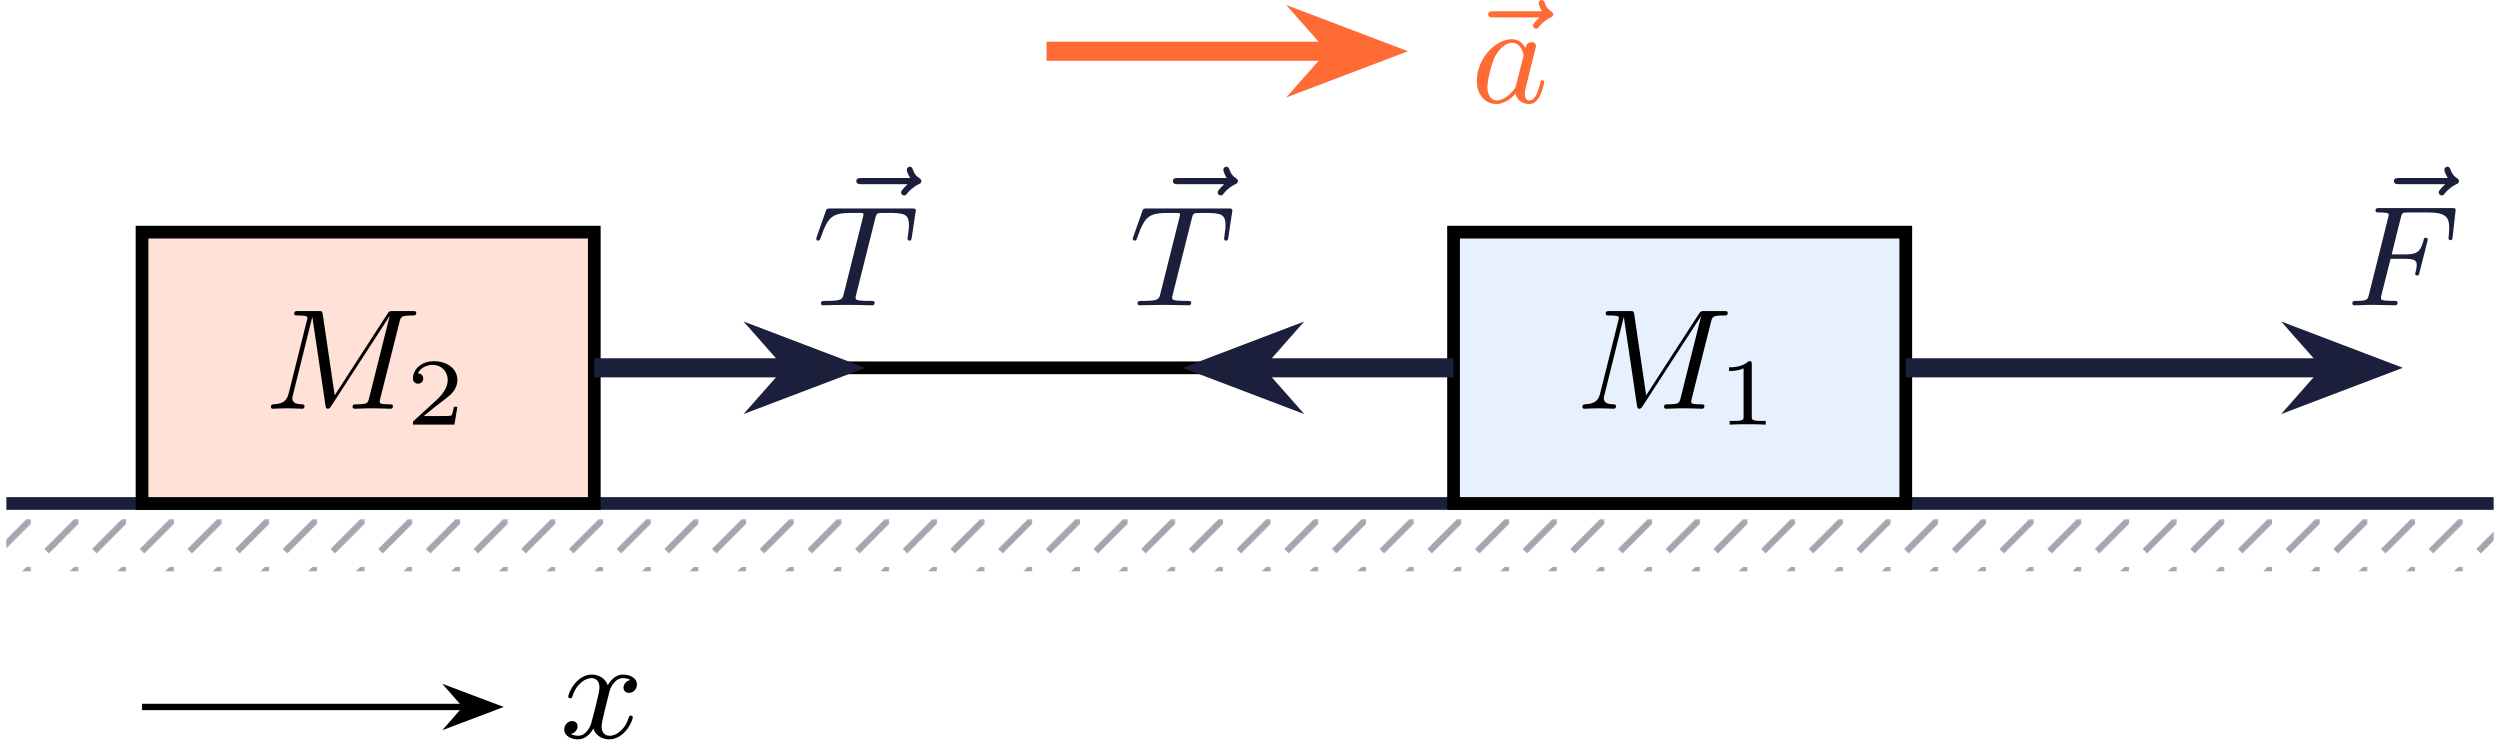
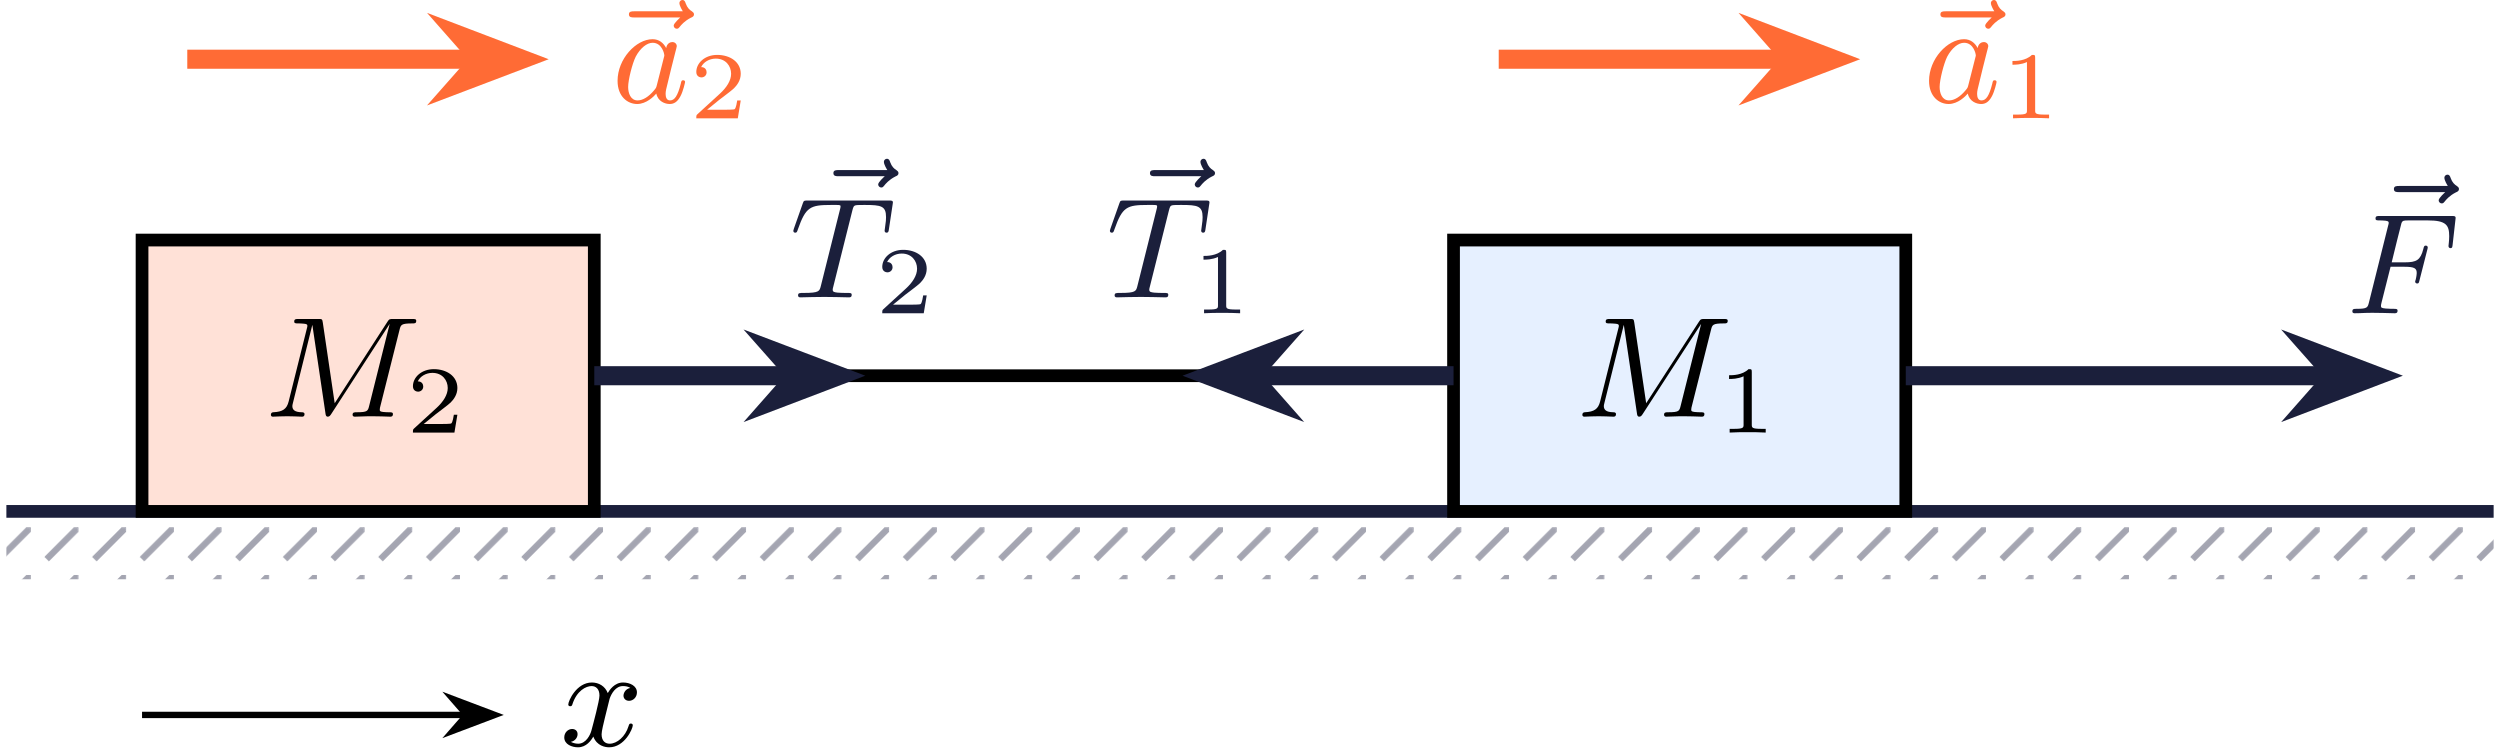
- <svg xmlns="http://www.w3.org/2000/svg" xmlns:xlink="http://www.w3.org/1999/xlink" version="1.1" width="203.714pt" height="60.247pt" viewBox="-70.008 -66.692 156.703 46.344">
+ <svg xmlns="http://www.w3.org/2000/svg" xmlns:xlink="http://www.w3.org/1999/xlink" version="1.1" width="203.714pt" height="60.894pt" viewBox="-70.008 -66.692 156.703 46.842">
  <defs>
-     <pattern id="pat0-a4a5b1" x="-.996" y="-.996" width="2.989" height="2.989" viewBox="-.996 -.996 2.989 2.989" patternUnits="userSpaceOnUse" patternTransform="matrix(1 0 0 -1 -61.105 -35.1334)" overflow="visible">
+     <pattern id="pat0-a4a5b1" x="-.996" y="-.996" width="2.989" height="2.989" viewBox="-.996 -.996 2.989 2.989" patternUnits="userSpaceOnUse" patternTransform="matrix(1 0 0 -1 -61.105 -34.6352)" overflow="visible">
      <clipPath id="pc0">
        <rect x="-.996" y="-.996" width="4.981" height="4.981" />
      </clipPath>
      <g clip-path="url(#pc0)">
        <path d="M0 0L3.09 3.09" stroke="#a4a5b1" fill="none" stroke-width=".399" stroke-miterlimit="10" />
      </g>
    </pattern>
    <path id="g1-49" d="M2.146-3.796C2.146-3.975 2.122-3.975 1.943-3.975C1.548-3.593 .938-3.593 .723-3.593V-3.359C.879-3.359 1.273-3.359 1.632-3.527V-.508C1.632-.311 1.632-.233 1.016-.233H.759V0C1.088-.024 1.554-.024 1.889-.024S2.69-.024 3.019 0V-.233H2.762C2.146-.233 2.146-.311 2.146-.508V-3.796Z" />
    <path id="g1-50" d="M3.216-1.118H2.995C2.983-1.034 2.923-.64 2.833-.574C2.792-.538 2.307-.538 2.224-.538H1.106L1.871-1.16C2.074-1.321 2.606-1.704 2.792-1.883C2.971-2.062 3.216-2.367 3.216-2.792C3.216-3.539 2.54-3.975 1.739-3.975C.968-3.975 .43-3.467 .43-2.905C.43-2.6 .687-2.564 .753-2.564C.903-2.564 1.076-2.672 1.076-2.887C1.076-3.019 .998-3.21 .735-3.21C.873-3.515 1.237-3.742 1.65-3.742C2.277-3.742 2.612-3.276 2.612-2.792C2.612-2.367 2.331-1.931 1.913-1.548L.496-.251C.436-.191 .43-.185 .43 0H3.031L3.216-1.118Z" />
    <path id="g0-70" d="M2.789-2.914H3.667C4.304-2.914 4.429-2.806 4.429-2.52C4.429-2.493 4.42-2.331 4.367-2.116C4.331-2.008 4.331-2 4.331-1.982C4.331-1.946 4.358-1.865 4.456-1.865S4.564-1.91 4.6-2.053L5.093-3.99C5.102-4.026 5.12-4.08 5.12-4.125C5.12-4.178 5.084-4.241 4.994-4.241C4.896-4.241 4.878-4.178 4.842-4.026C4.663-3.327 4.411-3.192 3.685-3.192H2.86C2.977-3.685 3.434-5.523 3.47-5.64C3.533-5.819 3.631-5.819 3.9-5.819H5.138C6.267-5.819 6.465-5.523 6.465-4.833C6.465-4.528 6.42-4.286 6.42-4.214S6.465-4.08 6.545-4.08C6.653-4.08 6.662-4.142 6.68-4.304L6.868-5.972C6.868-6.097 6.779-6.097 6.608-6.097H2.116C1.937-6.097 1.847-6.097 1.847-5.936C1.847-5.819 1.937-5.819 2.125-5.819C2.161-5.819 2.322-5.819 2.466-5.801C2.663-5.774 2.672-5.738 2.672-5.658C2.672-5.631 2.672-5.613 2.627-5.452L1.435-.681C1.354-.359 1.336-.278 .664-.278C.493-.278 .395-.278 .395-.117C.395-.063 .421 0 .529 0C.628 0 1.049-.009 1.139-.018C1.21-.027 1.524-.027 1.722-.027C1.892-.027 2.143-.018 2.358-.018S2.824 0 3.04 0C3.111 0 3.228 0 3.228-.161C3.228-.278 3.138-.278 2.95-.278C2.932-.278 2.699-.278 2.484-.296C2.206-.323 2.188-.359 2.188-.466C2.188-.484 2.188-.538 2.224-.672L2.789-2.914Z" />
    <path id="g0-77" d="M8.491-5.434C8.572-5.765 8.599-5.846 9.298-5.846C9.442-5.846 9.54-5.846 9.54-6.007C9.54-6.124 9.451-6.124 9.28-6.124H8.106C7.881-6.124 7.846-6.124 7.738-5.954L4.429-.843L3.685-5.891C3.649-6.124 3.64-6.124 3.389-6.124H2.161C2-6.124 1.892-6.124 1.892-5.963C1.892-5.846 1.982-5.846 2.161-5.846C2.197-5.846 2.358-5.846 2.502-5.828C2.672-5.81 2.717-5.783 2.717-5.694C2.717-5.649 2.708-5.613 2.681-5.514L1.542-.95C1.426-.484 1.175-.305 .583-.278C.556-.278 .43-.269 .43-.117C.43-.099 .43 0 .556 0C.664 0 .888-.009 1.004-.018C1.148-.027 1.166-.027 1.453-.027C1.677-.027 1.695-.027 1.91-.018C2.053-.018 2.242 0 2.376 0C2.421 0 2.537 0 2.537-.161C2.537-.269 2.439-.278 2.358-.278C1.937-.287 1.775-.421 1.775-.664C1.775-.726 1.784-.735 1.811-.861L3.022-5.738H3.031L3.847-.233C3.865-.09 3.882 0 3.999 0C4.107 0 4.16-.09 4.214-.17L7.864-5.801H7.872L6.59-.681C6.51-.359 6.492-.278 5.819-.278C5.658-.278 5.55-.278 5.55-.117C5.55-.036 5.613 0 5.685 0C5.792 0 6.142-.009 6.25-.018C6.384-.027 6.608-.027 6.788-.027C6.814-.027 7.173-.018 7.361-.018C7.541-.018 7.738 0 7.908 0C7.962 0 8.079 0 8.079-.161C8.079-.278 7.989-.278 7.801-.278C7.765-.278 7.603-.278 7.46-.296C7.263-.323 7.254-.359 7.254-.439S7.272-.592 7.29-.655L8.491-5.434Z" />
    <path id="g0-84" d="M3.936-5.461C3.99-5.658 4.008-5.747 4.16-5.774C4.232-5.792 4.519-5.792 4.707-5.792C5.738-5.792 6.043-5.73 6.043-5.03C6.043-4.914 6.043-4.779 5.963-4.25L5.954-4.178C5.954-4.116 5.99-4.053 6.079-4.053C6.187-4.053 6.205-4.133 6.223-4.268L6.456-5.819C6.465-5.864 6.474-5.918 6.474-5.945C6.474-6.07 6.384-6.07 6.214-6.07H1.112C.897-6.07 .888-6.061 .825-5.891L.269-4.313C.233-4.196 .233-4.178 .233-4.169C.233-4.125 .26-4.053 .35-4.053C.448-4.053 .466-4.107 .52-4.268C1.013-5.667 1.291-5.792 2.591-5.792H2.941C3.192-5.792 3.192-5.765 3.192-5.694C3.192-5.64 3.174-5.577 3.156-5.505L1.955-.708C1.874-.386 1.847-.278 .897-.278C.61-.278 .529-.278 .529-.117C.529 0 .646 0 .681 0C.915 0 1.175-.018 1.417-.018C1.668-.018 1.928-.027 2.179-.027C2.573-.027 2.591-.027 2.923-.018C3.04-.018 3.631 0 3.703 0C3.784 0 3.891 0 3.891-.161C3.891-.278 3.811-.278 3.587-.278S3.255-.278 3.013-.296C2.806-.323 2.699-.332 2.699-.484C2.699-.529 2.717-.601 2.735-.664L3.936-5.461Z" />
    <path id="g0-97" d="M3.425-3.407C3.255-3.73 2.977-3.963 2.573-3.963C1.533-3.963 .377-2.726 .377-1.354C.377-.368 1.004 .099 1.605 .099C2.188 .099 2.663-.386 2.806-.556C2.905-.063 3.353 .099 3.64 .099C3.9 .099 4.125-.018 4.322-.395C4.483-.69 4.609-1.246 4.609-1.282C4.609-1.327 4.582-1.39 4.492-1.39C4.385-1.39 4.376-1.345 4.34-1.175C4.142-.395 3.945-.126 3.667-.126C3.443-.126 3.389-.341 3.389-.538C3.389-.708 3.434-.888 3.515-1.201L3.739-2.125C3.802-2.349 3.963-3.022 3.999-3.156C4.035-3.282 4.089-3.497 4.089-3.524C4.089-3.667 3.972-3.784 3.811-3.784C3.694-3.784 3.47-3.712 3.425-3.407ZM2.842-1.094C2.798-.924 2.798-.915 2.654-.744C2.331-.359 1.964-.126 1.632-.126C1.193-.126 1.04-.583 1.04-.968C1.04-1.408 1.3-2.439 1.515-2.869C1.802-3.407 2.215-3.739 2.573-3.739C3.174-3.739 3.309-3.022 3.309-2.959C3.309-2.914 3.291-2.86 3.282-2.824L2.842-1.094Z" />
    <path id="g0-120" d="M4.411-3.622C4.08-3.56 3.981-3.273 3.981-3.138C3.981-2.968 4.107-2.815 4.331-2.815C4.582-2.815 4.824-3.031 4.824-3.344C4.824-3.757 4.376-3.963 3.954-3.963C3.416-3.963 3.102-3.488 2.995-3.3C2.824-3.739 2.43-3.963 2-3.963C1.04-3.963 .52-2.815 .52-2.582C.52-2.502 .583-2.475 .646-2.475C.726-2.475 .753-2.52 .771-2.573C1.049-3.461 1.641-3.739 1.982-3.739C2.242-3.739 2.475-3.569 2.475-3.147C2.475-2.824 2.089-1.39 1.973-.959C1.901-.681 1.632-.126 1.139-.126C.959-.126 .771-.188 .681-.242C.924-.287 1.103-.493 1.103-.726C1.103-.95 .933-1.049 .762-1.049C.502-1.049 .269-.825 .269-.52C.269-.081 .753 .099 1.13 .099C1.65 .099 1.955-.332 2.089-.574C2.313 .018 2.842 .099 3.084 .099C4.053 .099 4.564-1.067 4.564-1.282C4.564-1.327 4.537-1.39 4.447-1.39C4.349-1.39 4.34-1.354 4.295-1.219C4.098-.574 3.578-.126 3.111-.126C2.851-.126 2.609-.287 2.609-.717C2.609-.915 2.735-1.408 2.815-1.748C2.851-1.91 3.093-2.878 3.111-2.941C3.219-3.264 3.488-3.739 3.945-3.739C4.107-3.739 4.277-3.712 4.411-3.622Z" />
    <path id="g0-126" d="M4.86-5.326C4.842-5.308 4.447-4.958 4.447-4.815C4.447-4.707 4.537-4.618 4.645-4.618C4.734-4.618 4.779-4.68 4.815-4.725C4.914-4.851 5.12-5.102 5.523-5.308C5.631-5.353 5.721-5.398 5.721-5.523C5.721-5.622 5.631-5.676 5.586-5.712C5.452-5.792 5.299-5.927 5.2-6.205C5.165-6.312 5.129-6.42 4.994-6.42C4.914-6.42 4.806-6.357 4.806-6.223C4.806-6.061 4.985-5.765 5.021-5.712H1.973C1.82-5.712 1.641-5.712 1.641-5.523C1.641-5.326 1.811-5.326 1.973-5.326H4.86Z" />
  </defs>
  <g id="page1">
-     <path d="M-69.609-30.883V-35.133H86.297V-30.883Z" fill="url(#pat0-a4a5b1)" />
-     <path d="M-69.609-35.133H86.297" stroke="#1b1f3b" fill="none" stroke-width=".797" stroke-miterlimit="10" />
-     <path d="M-61.105-35.133V-52.141H-32.758V-35.133Z" fill="#ffe1d7" />
-     <path d="M-61.105-35.133V-52.141H-32.758V-35.133Z" stroke="#000" fill="none" stroke-width=".797" stroke-miterlimit="10" />
+     <path d="M-69.609-30.383V-34.637H86.297V-30.383Z" fill="url(#pat0-a4a5b1)" />
+     <path d="M-69.609-34.637H86.297" stroke="#1b1f3b" fill="none" stroke-width=".797" stroke-miterlimit="10" />
+     <path d="M-61.105-34.637V-51.645H-32.758V-34.637Z" fill="#ffe1d7" />
+     <path d="M-61.105-34.637V-51.645H-32.758V-34.637Z" stroke="#000" fill="none" stroke-width=".797" stroke-miterlimit="10" />
    <g transform="matrix(1 0 0 1 7.6465 -5.9387)">
-       <use x="-61.105" y="-35.133" xlink:href="#g0-77" />
-       <use x="-52.202" y="-34.137" xlink:href="#g1-50" />
+       <use x="-61.105" y="-34.635" xlink:href="#g0-77" />
+       <use x="-52.202" y="-33.639" xlink:href="#g1-50" />
    </g>
-     <path d="M21.102-35.133V-52.141H49.449V-35.133Z" fill="#e6f0ff" />
-     <path d="M21.102-35.133V-52.141H49.449V-35.133Z" stroke="#000" fill="none" stroke-width=".797" stroke-miterlimit="10" />
+     <path d="M21.102-34.637V-51.645H49.449V-34.637Z" fill="#e6f0ff" />
+     <path d="M21.102-34.637V-51.645H49.449V-34.637Z" stroke="#000" fill="none" stroke-width=".797" stroke-miterlimit="10" />
    <g transform="matrix(1 0 0 1 89.852 -5.9387)">
-       <use x="-61.105" y="-35.133" xlink:href="#g0-77" />
-       <use x="-52.202" y="-34.137" xlink:href="#g1-49" />
+       <use x="-61.105" y="-34.635" xlink:href="#g0-77" />
+       <use x="-52.202" y="-33.639" xlink:href="#g1-49" />
    </g>
-     <path d="M-32.758-43.637H21.102" stroke="#000" fill="none" stroke-width=".797" stroke-miterlimit="10" />
-     <path d="M-32.758-43.637H-20.344" stroke="#1b1f3b" fill="none" stroke-width="1.196" stroke-miterlimit="10" />
-     <path d="M-17.453-43.637L-21.352-45.121L-20.043-43.637L-21.352-42.156Z" fill="#1b1f3b" />
-     <path d="M-17.453-43.637L-21.352-45.121L-20.043-43.637L-21.352-42.156Z" stroke="#1b1f3b" fill="none" stroke-width="1.196" stroke-miterlimit="10" />
-     <g fill="#1b1f3b" transform="matrix(1 0 0 1 42.0271 -12.4216)">
-       <use x="-60.002" y="-37.4" xlink:href="#g0-126" />
-       <use x="-61.105" y="-35.133" xlink:href="#g0-84" />
+     <path d="M-32.758-43.141H21.102" stroke="#000" fill="none" stroke-width=".797" stroke-miterlimit="10" />
+     <path d="M-32.758-43.141H-20.344" stroke="#1b1f3b" fill="none" stroke-width="1.196" stroke-miterlimit="10" />
+     <path d="M-17.453-43.141L-21.352-44.621L-20.043-43.141L-21.352-41.656Z" fill="#1b1f3b" />
+     <path d="M-17.453-43.141L-21.352-44.621L-20.043-43.141L-21.352-41.656Z" stroke="#1b1f3b" fill="none" stroke-width="1.196" stroke-miterlimit="10" />
+     <g fill="#1b1f3b" transform="matrix(1 0 0 1 40.5915 -13.4179)">
+       <use x="-60.002" y="-36.902" xlink:href="#g0-126" />
+       <use x="-61.105" y="-34.635" xlink:href="#g0-84" />
+       <use x="-55.729" y="-33.639" xlink:href="#g1-50" />
    </g>
-     <path d="M21.102-43.637H8.684" stroke="#1b1f3b" fill="none" stroke-width="1.196" stroke-miterlimit="10" />
-     <path d="M5.797-43.637L9.695-42.156L8.387-43.637L9.695-45.121Z" fill="#1b1f3b" />
-     <path d="M5.797-43.637L9.695-42.156L8.387-43.637L9.695-45.121Z" stroke="#1b1f3b" fill="none" stroke-width="1.196" stroke-miterlimit="10" />
-     <g fill="#1b1f3b" transform="matrix(1 0 0 1 61.86975 -12.4216)">
-       <use x="-60.002" y="-37.4" xlink:href="#g0-126" />
-       <use x="-61.105" y="-35.133" xlink:href="#g0-84" />
+     <path d="M21.102-43.141H8.684" stroke="#1b1f3b" fill="none" stroke-width="1.196" stroke-miterlimit="10" />
+     <path d="M5.797-43.141L9.695-41.656L8.387-43.141L9.695-44.621Z" fill="#1b1f3b" />
+     <path d="M5.797-43.141L9.695-41.656L8.387-43.141L9.695-44.621Z" stroke="#1b1f3b" fill="none" stroke-width="1.196" stroke-miterlimit="10" />
+     <g fill="#1b1f3b" transform="matrix(1 0 0 1 60.43416 -13.4179)">
+       <use x="-60.002" y="-36.902" xlink:href="#g0-126" />
+       <use x="-61.105" y="-34.635" xlink:href="#g0-84" />
+       <use x="-55.729" y="-33.639" xlink:href="#g1-49" />
    </g>
-     <path d="M49.449-43.637H76.039" stroke="#1b1f3b" fill="none" stroke-width="1.196" stroke-miterlimit="10" />
-     <path d="M78.926-43.637L75.027-45.121L76.336-43.637L75.027-42.156Z" fill="#1b1f3b" />
-     <path d="M78.926-43.637L75.027-45.121L76.336-43.637L75.027-42.156Z" stroke="#1b1f3b" fill="none" stroke-width="1.196" stroke-miterlimit="10" />
+     <path d="M49.449-43.141H76.039" stroke="#1b1f3b" fill="none" stroke-width="1.196" stroke-miterlimit="10" />
+     <path d="M78.926-43.141L75.027-44.621L76.336-43.141L75.027-41.656Z" fill="#1b1f3b" />
+     <path d="M78.926-43.141L75.027-44.621L76.336-43.141L75.027-41.656Z" stroke="#1b1f3b" fill="none" stroke-width="1.196" stroke-miterlimit="10" />
    <g fill="#1b1f3b" transform="matrix(1 0 0 1 138.152 -12.4216)">
-       <use x="-59.748" y="-37.4" xlink:href="#g0-126" />
-       <use x="-61.105" y="-35.133" xlink:href="#g0-70" />
+       <use x="-59.748" y="-36.902" xlink:href="#g0-126" />
+       <use x="-61.105" y="-34.635" xlink:href="#g0-70" />
    </g>
-     <path d="M-4.41-63.48H13.676" stroke="#ff6b35" fill="none" stroke-width="1.196" stroke-miterlimit="10" />
-     <path d="M16.563-63.48L12.664-64.961L13.973-63.48L12.664-62Z" fill="#ff6b35" />
-     <path d="M16.563-63.48L12.664-64.961L13.973-63.48L12.664-62Z" stroke="#ff6b35" fill="none" stroke-width="1.196" stroke-miterlimit="10" />
-     <g fill="#ff6b35" transform="matrix(1 0 0 1 83.2886 -25.1388)">
-       <use x="-61.657" y="-35.133" xlink:href="#g0-126" />
-       <use x="-61.105" y="-35.133" xlink:href="#g0-97" />
+     <path d="M-58.27-62.98H-40.184" stroke="#ff6b35" fill="none" stroke-width="1.196" stroke-miterlimit="10" />
+     <path d="M-37.297-62.98L-41.195-64.465L-39.887-62.98L-41.195-61.5Z" fill="#ff6b35" />
+     <path d="M-37.297-62.98L-41.195-64.465L-39.887-62.98L-41.195-61.5Z" stroke="#ff6b35" fill="none" stroke-width="1.196" stroke-miterlimit="10" />
+     <g fill="#ff6b35" transform="matrix(1 0 0 1 29.4294 -25.6369)">
+       <use x="-61.657" y="-34.635" xlink:href="#g0-126" />
+       <use x="-61.105" y="-34.635" xlink:href="#g0-97" />
+       <use x="-56.223" y="-33.639" xlink:href="#g1-50" />
    </g>
-     <path d="M-61.105-22.379H-40.848" stroke="#000" fill="none" stroke-width=".399" stroke-miterlimit="10" />
-     <path d="M-38.996-22.379L-41.609-23.363L-40.746-22.379L-41.609-21.391Z" />
-     <path d="M-38.996-22.379L-41.609-23.363L-40.746-22.379L-41.609-21.391Z" stroke="#000" fill="none" stroke-width=".399" stroke-miterlimit="10" />
+     <path d="M23.934-62.98H42.02" stroke="#ff6b35" fill="none" stroke-width="1.196" stroke-miterlimit="10" />
+     <path d="M44.91-62.98L41.012-64.465L42.32-62.98L41.012-61.5Z" fill="#ff6b35" />
+     <path d="M44.91-62.98L41.012-64.465L42.32-62.98L41.012-61.5Z" stroke="#ff6b35" fill="none" stroke-width="1.196" stroke-miterlimit="10" />
+     <g fill="#ff6b35" transform="matrix(1 0 0 1 111.6355 -25.6369)">
+       <use x="-61.657" y="-34.635" xlink:href="#g0-126" />
+       <use x="-61.105" y="-34.635" xlink:href="#g0-97" />
+       <use x="-56.223" y="-33.639" xlink:href="#g1-49" />
+     </g>
+     <path d="M-61.105-21.879H-40.848" stroke="#000" fill="none" stroke-width=".399" stroke-miterlimit="10" />
+     <path d="M-38.996-21.879L-41.609-22.867L-40.746-21.879L-41.609-20.891Z" />
+     <path d="M-38.996-21.879L-41.609-22.867L-40.746-21.879L-41.609-20.891Z" stroke="#000" fill="none" stroke-width=".399" stroke-miterlimit="10" />
    <g transform="matrix(1 0 0 1 26.1965 14.6862)">
-       <use x="-61.105" y="-35.133" xlink:href="#g0-120" />
+       <use x="-61.105" y="-34.635" xlink:href="#g0-120" />
    </g>
  </g>
</svg>
